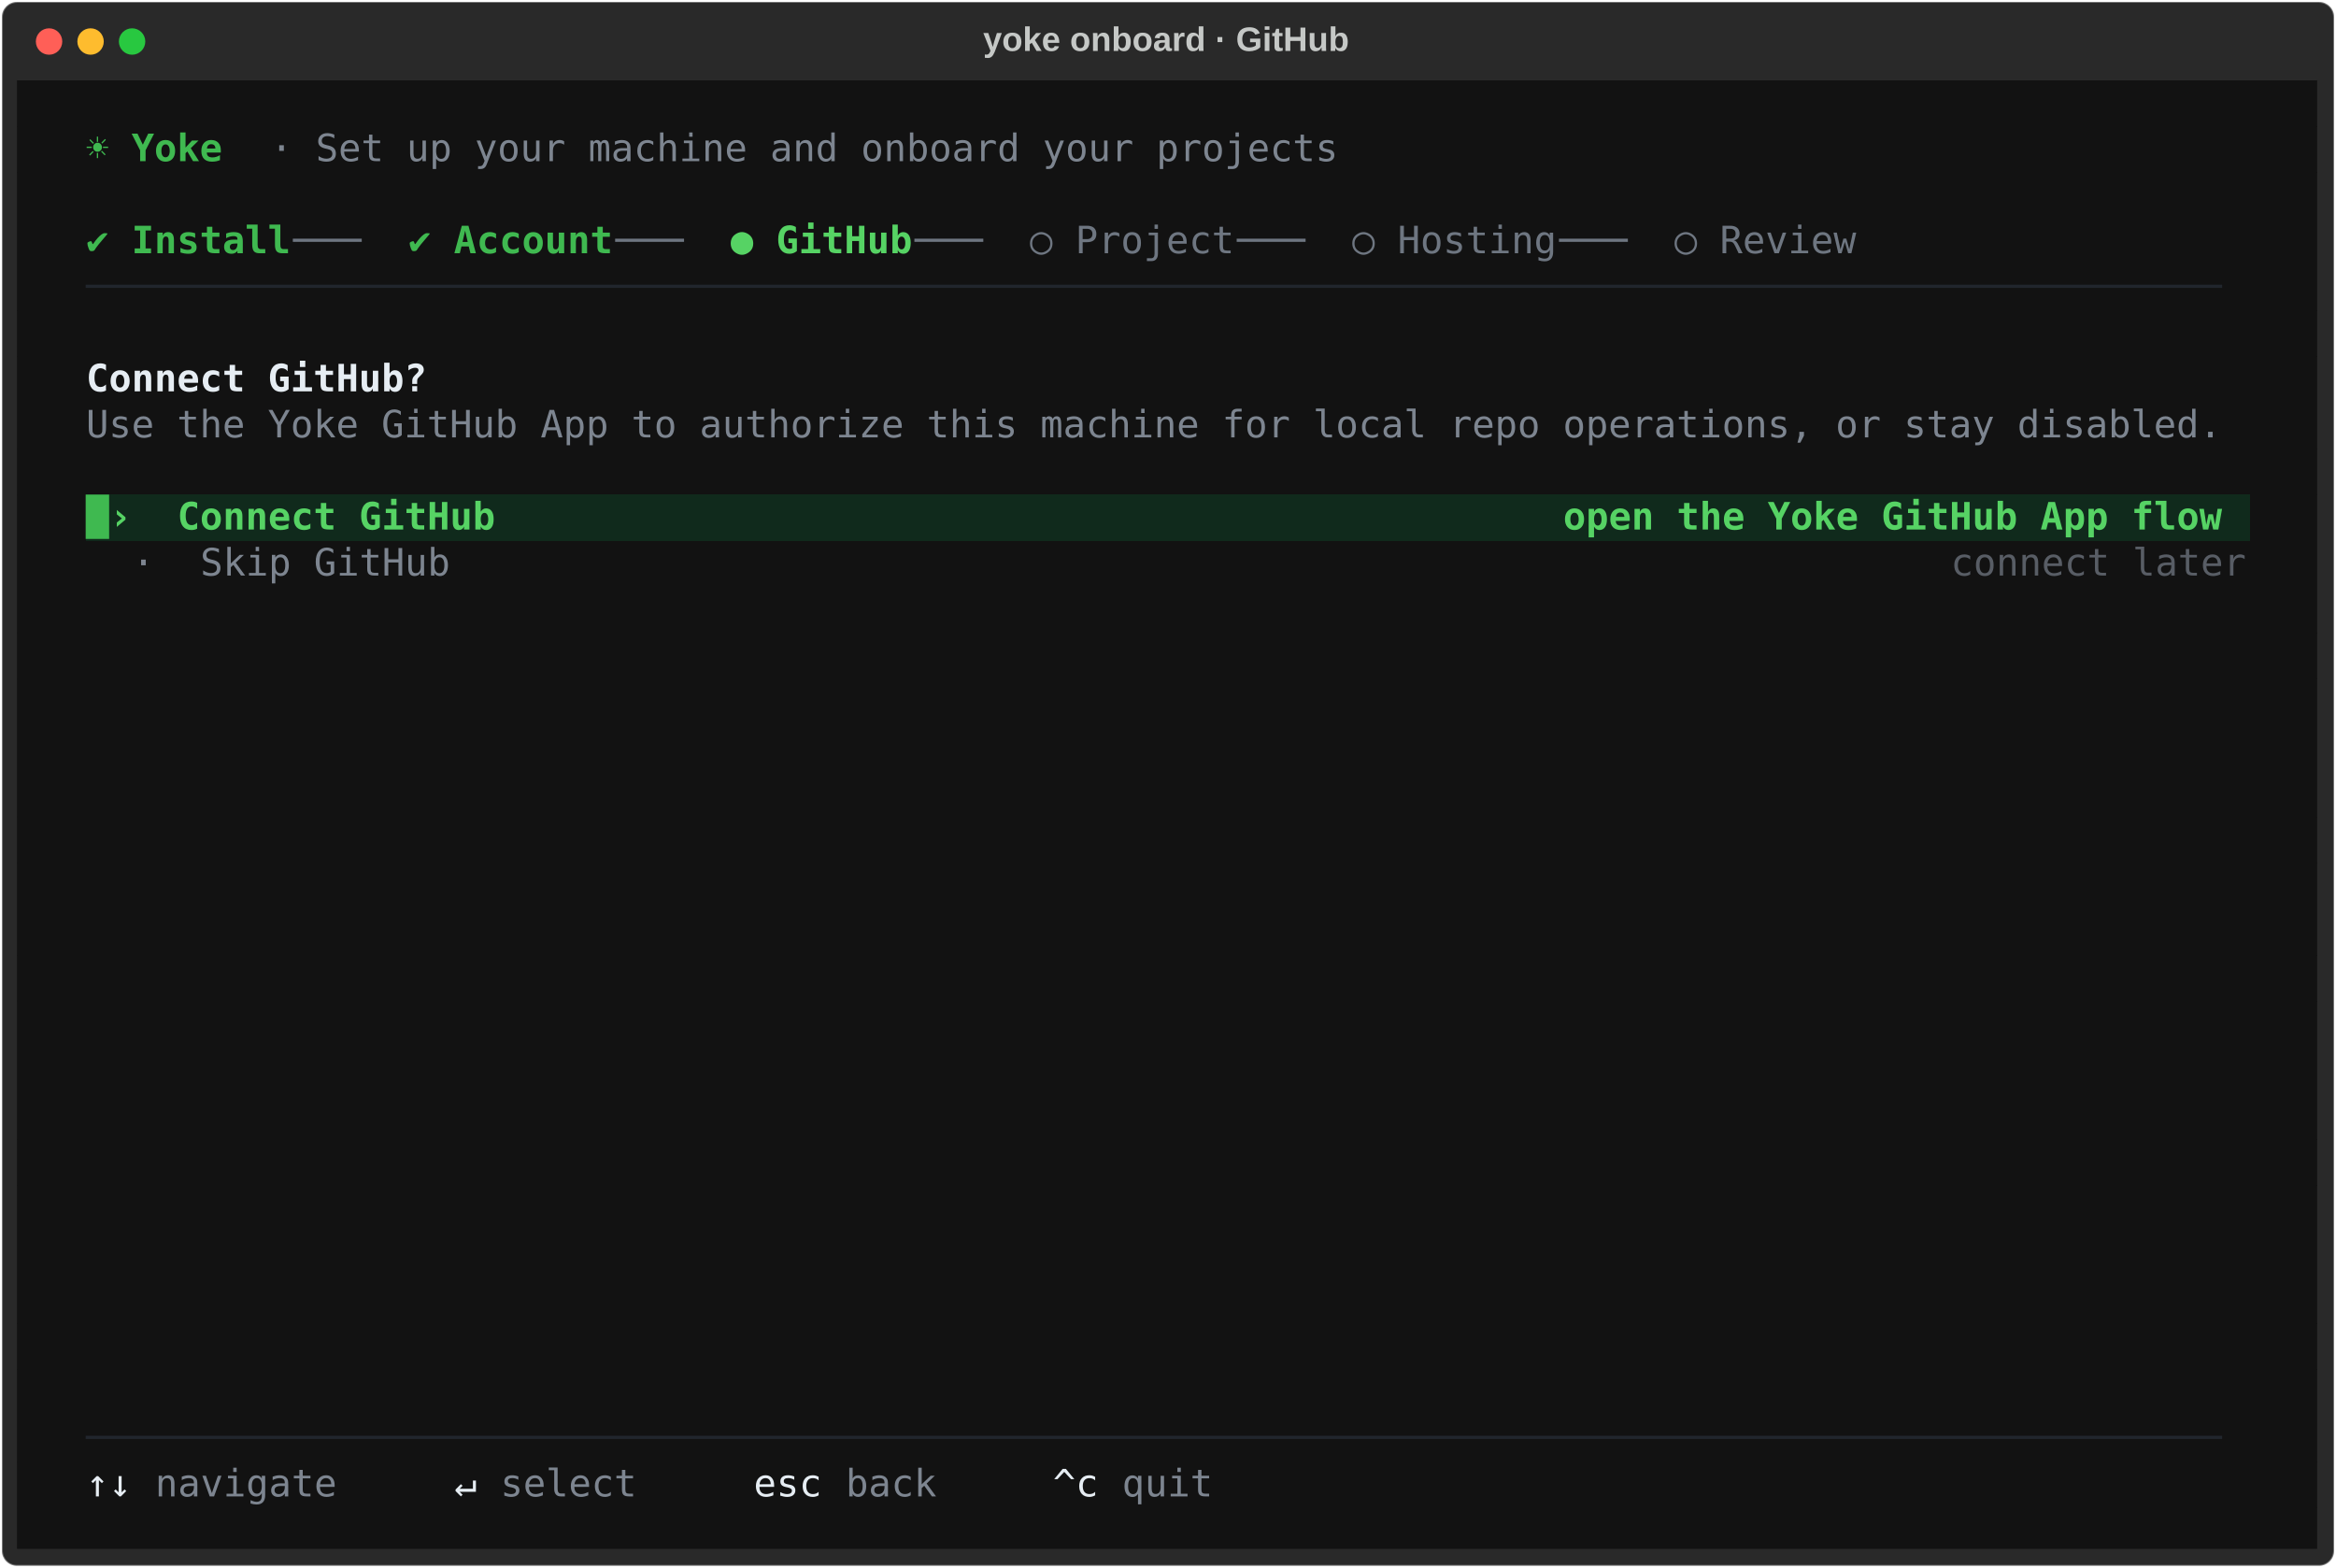
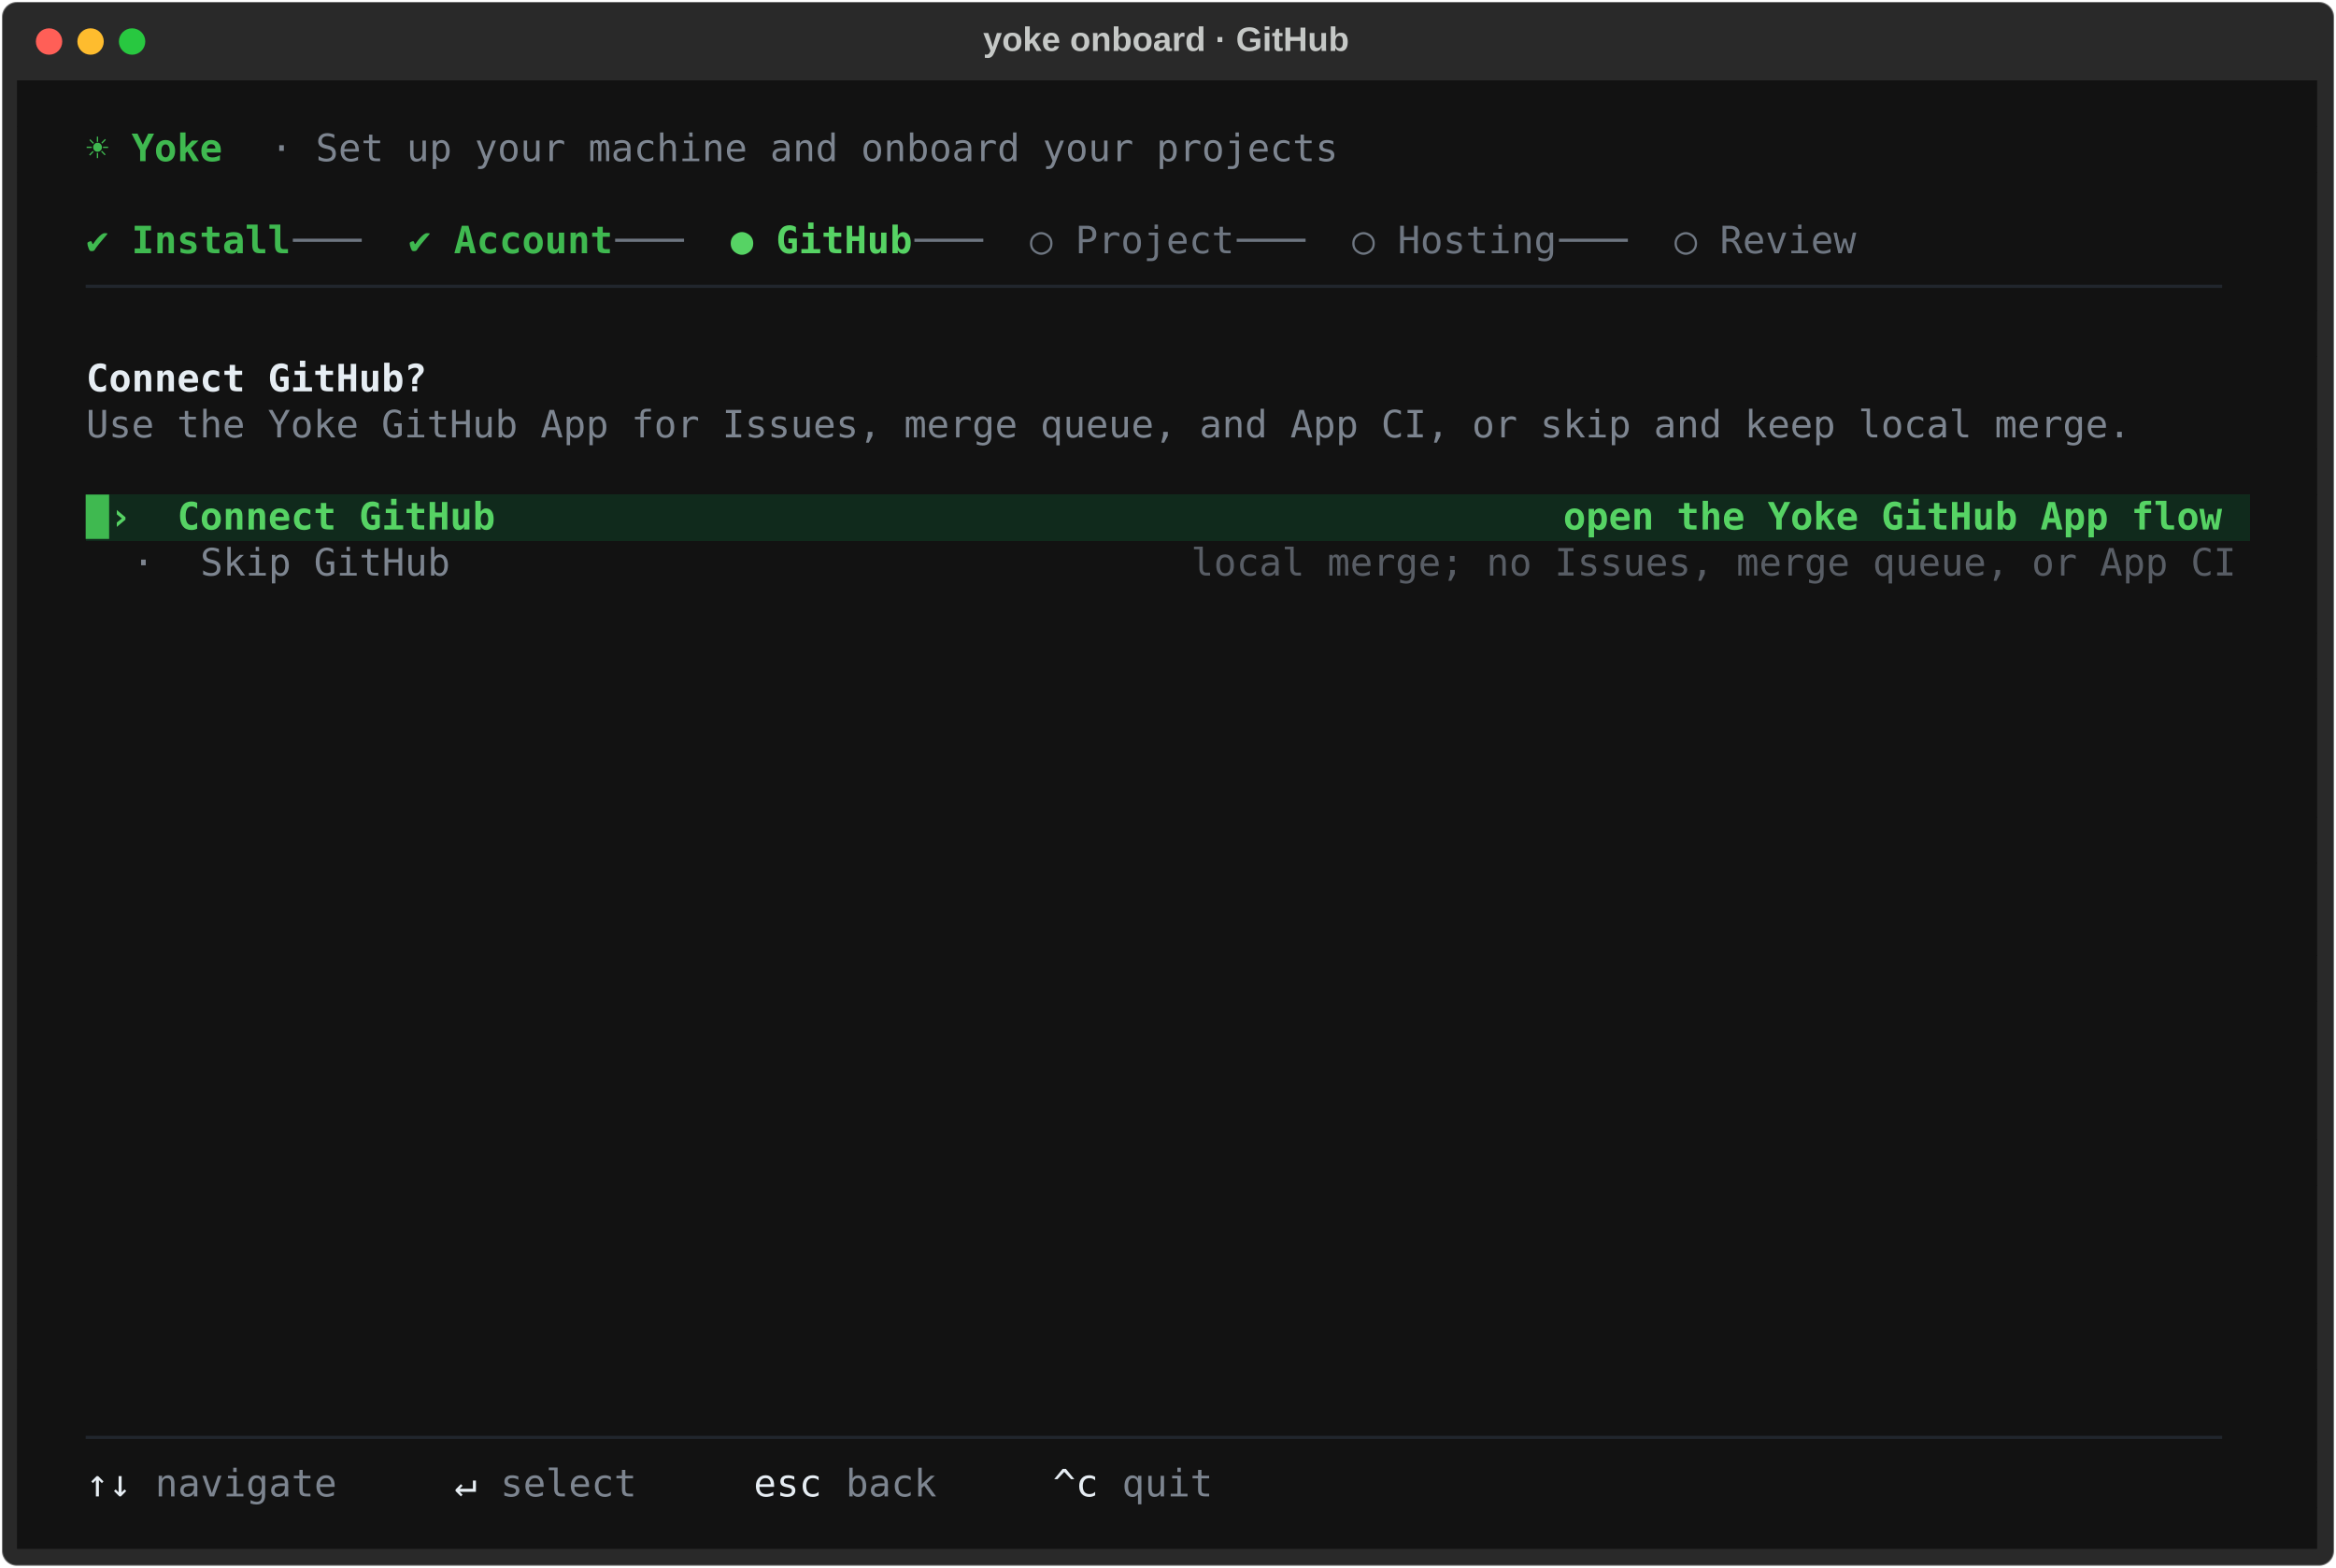
<svg xmlns="http://www.w3.org/2000/svg" class="rich-terminal" viewBox="0 0 1238 830.8">
  <style>

    @font-face {
        font-family: "Fira Code";
        src: local("FiraCode-Regular"),
                url("https://cdnjs.cloudflare.com/ajax/libs/firacode/{{VERSION}}/woff2/FiraCode-Regular.woff2") format("woff2"),
                url("https://cdnjs.cloudflare.com/ajax/libs/firacode/{{VERSION}}/woff/FiraCode-Regular.woff") format("woff");
        font-style: normal;
        font-weight: 400;
    }
    @font-face {
        font-family: "Fira Code";
        src: local("FiraCode-Bold"),
                url("https://cdnjs.cloudflare.com/ajax/libs/firacode/{{VERSION}}/woff2/FiraCode-Bold.woff2") format("woff2"),
                url("https://cdnjs.cloudflare.com/ajax/libs/firacode/{{VERSION}}/woff/FiraCode-Bold.woff") format("woff");
        font-style: bold;
        font-weight: 700;
    }

    .terminal-YOKE-matrix {
        font-family: Fira Code, monospace;
        font-size: 20px;
        line-height: 24.4px;
        font-variant-east-asian: full-width;
    }

    .terminal-YOKE-title {
        font-size: 18px;
        font-weight: bold;
        font-family: arial;
    }

.terminal-YOKE-r2 { fill: #3fb950;font-weight: bold }
.terminal-YOKE-r3 { fill: #e6edf3 }
.terminal-YOKE-r4 { fill: #7d8590 }
.terminal-YOKE-r5 { fill: #6e7681 }
.terminal-YOKE-r6 { fill: #56d364;font-weight: bold }
.terminal-YOKE-r7 { fill: #21262d }
.terminal-YOKE-r8 { fill: #e6edf3;font-weight: bold }
.terminal-YOKE-r9 { fill: #3fb950 }
.terminal-YOKE-r11 { fill: #585d65 }
    </style>
  <defs>
    <clipPath id="terminal-YOKE-clip-terminal">
      <rect x="0" y="0" width="1219.0" height="779.8" />
    </clipPath>
    <clipPath id="terminal-YOKE-line-0">
      <rect x="0" y="1.5" width="1220" height="24.65" />
    </clipPath>
    <clipPath id="terminal-YOKE-line-1">
      <rect x="0" y="25.9" width="1220" height="24.65" />
    </clipPath>
    <clipPath id="terminal-YOKE-line-2">
      <rect x="0" y="50.3" width="1220" height="24.65" />
    </clipPath>
    <clipPath id="terminal-YOKE-line-3">
      <rect x="0" y="74.7" width="1220" height="24.65" />
    </clipPath>
    <clipPath id="terminal-YOKE-line-4">
      <rect x="0" y="99.1" width="1220" height="24.65" />
    </clipPath>
    <clipPath id="terminal-YOKE-line-5">
      <rect x="0" y="123.5" width="1220" height="24.65" />
    </clipPath>
    <clipPath id="terminal-YOKE-line-6">
      <rect x="0" y="147.9" width="1220" height="24.65" />
    </clipPath>
    <clipPath id="terminal-YOKE-line-7">
      <rect x="0" y="172.3" width="1220" height="24.65" />
    </clipPath>
    <clipPath id="terminal-YOKE-line-8">
      <rect x="0" y="196.7" width="1220" height="24.65" />
    </clipPath>
    <clipPath id="terminal-YOKE-line-9">
      <rect x="0" y="221.1" width="1220" height="24.65" />
    </clipPath>
    <clipPath id="terminal-YOKE-line-10">
      <rect x="0" y="245.5" width="1220" height="24.65" />
    </clipPath>
    <clipPath id="terminal-YOKE-line-11">
      <rect x="0" y="269.9" width="1220" height="24.65" />
    </clipPath>
    <clipPath id="terminal-YOKE-line-12">
      <rect x="0" y="294.3" width="1220" height="24.65" />
    </clipPath>
    <clipPath id="terminal-YOKE-line-13">
      <rect x="0" y="318.7" width="1220" height="24.65" />
    </clipPath>
    <clipPath id="terminal-YOKE-line-14">
      <rect x="0" y="343.1" width="1220" height="24.65" />
    </clipPath>
    <clipPath id="terminal-YOKE-line-15">
      <rect x="0" y="367.5" width="1220" height="24.65" />
    </clipPath>
    <clipPath id="terminal-YOKE-line-16">
      <rect x="0" y="391.9" width="1220" height="24.65" />
    </clipPath>
    <clipPath id="terminal-YOKE-line-17">
      <rect x="0" y="416.3" width="1220" height="24.65" />
    </clipPath>
    <clipPath id="terminal-YOKE-line-18">
      <rect x="0" y="440.7" width="1220" height="24.65" />
    </clipPath>
    <clipPath id="terminal-YOKE-line-19">
      <rect x="0" y="465.1" width="1220" height="24.65" />
    </clipPath>
    <clipPath id="terminal-YOKE-line-20">
      <rect x="0" y="489.5" width="1220" height="24.65" />
    </clipPath>
    <clipPath id="terminal-YOKE-line-21">
      <rect x="0" y="513.9" width="1220" height="24.65" />
    </clipPath>
    <clipPath id="terminal-YOKE-line-22">
      <rect x="0" y="538.3" width="1220" height="24.65" />
    </clipPath>
    <clipPath id="terminal-YOKE-line-23">
      <rect x="0" y="562.7" width="1220" height="24.65" />
    </clipPath>
    <clipPath id="terminal-YOKE-line-24">
      <rect x="0" y="587.1" width="1220" height="24.65" />
    </clipPath>
    <clipPath id="terminal-YOKE-line-25">
      <rect x="0" y="611.5" width="1220" height="24.65" />
    </clipPath>
    <clipPath id="terminal-YOKE-line-26">
      <rect x="0" y="635.9" width="1220" height="24.65" />
    </clipPath>
    <clipPath id="terminal-YOKE-line-27">
      <rect x="0" y="660.3" width="1220" height="24.65" />
    </clipPath>
    <clipPath id="terminal-YOKE-line-28">
      <rect x="0" y="684.7" width="1220" height="24.65" />
    </clipPath>
    <clipPath id="terminal-YOKE-line-29">
      <rect x="0" y="709.1" width="1220" height="24.65" />
    </clipPath>
    <clipPath id="terminal-YOKE-line-30">
      <rect x="0" y="733.5" width="1220" height="24.65" />
    </clipPath>
  </defs>
  <rect fill="#292929" stroke="rgba(255,255,255,0.35)" stroke-width="1" x="1" y="1" width="1236" height="828.8" rx="8" />
  <text class="terminal-YOKE-title" fill="#c5c8c6" text-anchor="middle" x="618" y="27">yoke onboard · GitHub</text>
  <g transform="translate(26,22)">
    <circle cx="0" cy="0" r="7" fill="#ff5f57" />
    <circle cx="22" cy="0" r="7" fill="#febc2e" />
    <circle cx="44" cy="0" r="7" fill="#28c840" />
  </g>
  <g transform="translate(9, 41)" clip-path="url(#terminal-YOKE-clip-terminal)">
    <rect fill="#121212" x="0" y="1.5" width="1220" height="24.65" shape-rendering="crispEdges" />
    <rect fill="#121212" x="0" y="25.9" width="36.6" height="24.65" shape-rendering="crispEdges" />
    <rect fill="#121212" x="36.6" y="25.9" width="73.2" height="24.65" shape-rendering="crispEdges" />
    <rect fill="#121212" x="109.8" y="25.9" width="24.4" height="24.65" shape-rendering="crispEdges" />
    <rect fill="#121212" x="134.2" y="25.9" width="573.4" height="24.65" shape-rendering="crispEdges" />
    <rect fill="#121212" x="707.6" y="25.9" width="512.4" height="24.65" shape-rendering="crispEdges" />
    <rect fill="#121212" x="0" y="50.3" width="1220" height="24.65" shape-rendering="crispEdges" />
    <rect fill="#121212" x="0" y="74.7" width="36.6" height="24.65" shape-rendering="crispEdges" />
    <rect fill="#121212" x="36.6" y="74.7" width="109.8" height="24.65" shape-rendering="crispEdges" />
    <rect fill="#121212" x="146.4" y="74.7" width="61" height="24.65" shape-rendering="crispEdges" />
    <rect fill="#121212" x="207.4" y="74.7" width="109.8" height="24.65" shape-rendering="crispEdges" />
    <rect fill="#121212" x="317.2" y="74.7" width="61" height="24.65" shape-rendering="crispEdges" />
    <rect fill="#121212" x="378.2" y="74.7" width="97.6" height="24.65" shape-rendering="crispEdges" />
    <rect fill="#121212" x="475.8" y="74.7" width="61" height="24.65" shape-rendering="crispEdges" />
    <rect fill="#121212" x="536.8" y="74.7" width="109.8" height="24.65" shape-rendering="crispEdges" />
    <rect fill="#121212" x="646.6" y="74.7" width="61" height="24.65" shape-rendering="crispEdges" />
    <rect fill="#121212" x="707.6" y="74.7" width="109.8" height="24.65" shape-rendering="crispEdges" />
    <rect fill="#121212" x="817.4" y="74.7" width="61" height="24.65" shape-rendering="crispEdges" />
    <rect fill="#121212" x="878.4" y="74.7" width="97.6" height="24.65" shape-rendering="crispEdges" />
    <rect fill="#121212" x="976" y="74.7" width="244" height="24.65" shape-rendering="crispEdges" />
    <rect fill="#121212" x="0" y="99.1" width="36.6" height="24.65" shape-rendering="crispEdges" />
    <rect fill="#121212" x="36.6" y="99.1" width="1146.8" height="24.65" shape-rendering="crispEdges" />
    <rect fill="#121212" x="1183.4" y="99.1" width="36.6" height="24.65" shape-rendering="crispEdges" />
    <rect fill="#121212" x="0" y="123.5" width="1220" height="24.65" shape-rendering="crispEdges" />
    <rect fill="#121212" x="0" y="147.9" width="36.6" height="24.65" shape-rendering="crispEdges" />
    <rect fill="#121212" x="36.6" y="147.9" width="183" height="24.65" shape-rendering="crispEdges" />
    <rect fill="#121212" x="219.6" y="147.9" width="1000.4" height="24.65" shape-rendering="crispEdges" />
    <rect fill="#121212" x="0" y="172.3" width="36.6" height="24.65" shape-rendering="crispEdges" />
-     <rect fill="#121212" x="36.6" y="172.3" width="1146.8" height="24.65" shape-rendering="crispEdges" />
+     <rect fill="#121212" x="36.6" y="172.3" width="1098" height="24.65" shape-rendering="crispEdges" />
+     <rect fill="#121212" x="1134.6" y="172.3" width="48.8" height="24.65" shape-rendering="crispEdges" />
    <rect fill="#121212" x="1183.4" y="172.3" width="36.6" height="24.65" shape-rendering="crispEdges" />
    <rect fill="#121212" x="0" y="196.7" width="36.6" height="24.65" shape-rendering="crispEdges" />
    <rect fill="#121212" x="36.6" y="196.7" width="0" height="24.65" shape-rendering="crispEdges" />
    <rect fill="#121212" x="36.6" y="196.7" width="1183.4" height="24.65" shape-rendering="crispEdges" />
    <rect fill="#121212" x="0" y="221.1" width="36.6" height="24.65" shape-rendering="crispEdges" />
    <rect fill="#102a1c" x="36.6" y="221.1" width="12.2" height="24.65" shape-rendering="crispEdges" />
    <rect fill="#102a1c" x="48.8" y="221.1" width="1134.6" height="24.65" shape-rendering="crispEdges" />
    <rect fill="#121212" x="1183.4" y="221.1" width="36.6" height="24.65" shape-rendering="crispEdges" />
    <rect fill="#121212" x="0" y="245.5" width="36.6" height="24.65" shape-rendering="crispEdges" />
    <rect fill="#121212" x="36.6" y="245.5" width="12.2" height="24.65" shape-rendering="crispEdges" />
    <rect fill="#121212" x="48.8" y="245.5" width="12.2" height="24.65" shape-rendering="crispEdges" />
-     <rect fill="#121212" x="61" y="245.5" width="963.8" height="24.65" shape-rendering="crispEdges" />
-     <rect fill="#121212" x="1024.8" y="245.5" width="158.6" height="24.65" shape-rendering="crispEdges" />
+     <rect fill="#121212" x="61" y="245.5" width="561.2" height="24.65" shape-rendering="crispEdges" />
+     <rect fill="#121212" x="622.2" y="245.5" width="561.2" height="24.65" shape-rendering="crispEdges" />
    <rect fill="#121212" x="1183.4" y="245.5" width="36.6" height="24.65" shape-rendering="crispEdges" />
    <rect fill="#121212" x="0" y="269.9" width="36.6" height="24.65" shape-rendering="crispEdges" />
    <rect fill="#121212" x="36.6" y="269.9" width="1183.4" height="24.65" shape-rendering="crispEdges" />
    <rect fill="#121212" x="0" y="294.3" width="36.6" height="24.65" shape-rendering="crispEdges" />
    <rect fill="#121212" x="36.6" y="294.3" width="1183.4" height="24.65" shape-rendering="crispEdges" />
    <rect fill="#121212" x="0" y="318.7" width="36.6" height="24.65" shape-rendering="crispEdges" />
    <rect fill="#121212" x="36.6" y="318.7" width="1183.4" height="24.65" shape-rendering="crispEdges" />
    <rect fill="#121212" x="0" y="343.1" width="36.6" height="24.65" shape-rendering="crispEdges" />
    <rect fill="#121212" x="36.6" y="343.1" width="1183.4" height="24.65" shape-rendering="crispEdges" />
    <rect fill="#121212" x="0" y="367.5" width="36.6" height="24.65" shape-rendering="crispEdges" />
    <rect fill="#121212" x="36.6" y="367.5" width="1183.4" height="24.65" shape-rendering="crispEdges" />
    <rect fill="#121212" x="0" y="391.9" width="36.6" height="24.65" shape-rendering="crispEdges" />
    <rect fill="#121212" x="36.6" y="391.9" width="1183.4" height="24.65" shape-rendering="crispEdges" />
    <rect fill="#121212" x="0" y="416.3" width="36.6" height="24.65" shape-rendering="crispEdges" />
    <rect fill="#121212" x="36.6" y="416.3" width="1183.4" height="24.65" shape-rendering="crispEdges" />
    <rect fill="#121212" x="0" y="440.7" width="36.6" height="24.65" shape-rendering="crispEdges" />
    <rect fill="#121212" x="36.6" y="440.7" width="1183.4" height="24.65" shape-rendering="crispEdges" />
    <rect fill="#121212" x="0" y="465.1" width="36.6" height="24.65" shape-rendering="crispEdges" />
    <rect fill="#121212" x="36.6" y="465.1" width="1183.4" height="24.65" shape-rendering="crispEdges" />
    <rect fill="#121212" x="0" y="489.5" width="36.6" height="24.65" shape-rendering="crispEdges" />
    <rect fill="#121212" x="36.6" y="489.5" width="1183.4" height="24.65" shape-rendering="crispEdges" />
    <rect fill="#121212" x="0" y="513.9" width="36.6" height="24.65" shape-rendering="crispEdges" />
    <rect fill="#121212" x="36.6" y="513.9" width="1183.4" height="24.65" shape-rendering="crispEdges" />
    <rect fill="#121212" x="0" y="538.3" width="36.6" height="24.65" shape-rendering="crispEdges" />
    <rect fill="#121212" x="36.6" y="538.3" width="1183.4" height="24.65" shape-rendering="crispEdges" />
    <rect fill="#121212" x="0" y="562.7" width="36.6" height="24.65" shape-rendering="crispEdges" />
    <rect fill="#121212" x="36.6" y="562.7" width="1183.4" height="24.65" shape-rendering="crispEdges" />
    <rect fill="#121212" x="0" y="587.1" width="36.6" height="24.65" shape-rendering="crispEdges" />
    <rect fill="#121212" x="36.6" y="587.1" width="1183.4" height="24.65" shape-rendering="crispEdges" />
    <rect fill="#121212" x="0" y="611.5" width="36.6" height="24.65" shape-rendering="crispEdges" />
    <rect fill="#121212" x="36.6" y="611.5" width="1183.4" height="24.65" shape-rendering="crispEdges" />
    <rect fill="#121212" x="0" y="635.9" width="36.6" height="24.65" shape-rendering="crispEdges" />
    <rect fill="#121212" x="36.6" y="635.9" width="1183.4" height="24.65" shape-rendering="crispEdges" />
    <rect fill="#121212" x="0" y="660.3" width="36.6" height="24.65" shape-rendering="crispEdges" />
    <rect fill="#121212" x="36.6" y="660.3" width="1183.4" height="24.65" shape-rendering="crispEdges" />
    <rect fill="#121212" x="0" y="684.7" width="36.6" height="24.65" shape-rendering="crispEdges" />
    <rect fill="#121212" x="36.6" y="684.7" width="1183.4" height="24.65" shape-rendering="crispEdges" />
    <rect fill="#121212" x="0" y="709.1" width="36.6" height="24.65" shape-rendering="crispEdges" />
    <rect fill="#121212" x="36.6" y="709.1" width="1146.8" height="24.65" shape-rendering="crispEdges" />
    <rect fill="#121212" x="1183.4" y="709.1" width="36.6" height="24.65" shape-rendering="crispEdges" />
    <rect fill="#121212" x="0" y="733.5" width="36.6" height="24.65" shape-rendering="crispEdges" />
    <rect fill="#121212" x="36.6" y="733.5" width="24.4" height="24.65" shape-rendering="crispEdges" />
    <rect fill="#121212" x="61" y="733.5" width="12.2" height="24.65" shape-rendering="crispEdges" />
    <rect fill="#121212" x="73.2" y="733.5" width="97.6" height="24.65" shape-rendering="crispEdges" />
    <rect fill="#121212" x="170.8" y="733.5" width="61" height="24.65" shape-rendering="crispEdges" />
    <rect fill="#121212" x="231.8" y="733.5" width="12.2" height="24.65" shape-rendering="crispEdges" />
    <rect fill="#121212" x="244" y="733.5" width="12.2" height="24.65" shape-rendering="crispEdges" />
    <rect fill="#121212" x="256.2" y="733.5" width="73.2" height="24.65" shape-rendering="crispEdges" />
    <rect fill="#121212" x="329.4" y="733.5" width="61" height="24.65" shape-rendering="crispEdges" />
    <rect fill="#121212" x="390.4" y="733.5" width="36.6" height="24.65" shape-rendering="crispEdges" />
    <rect fill="#121212" x="427" y="733.5" width="12.2" height="24.65" shape-rendering="crispEdges" />
    <rect fill="#121212" x="439.2" y="733.5" width="48.8" height="24.65" shape-rendering="crispEdges" />
    <rect fill="#121212" x="488" y="733.5" width="61" height="24.65" shape-rendering="crispEdges" />
    <rect fill="#121212" x="549" y="733.5" width="24.4" height="24.65" shape-rendering="crispEdges" />
    <rect fill="#121212" x="573.4" y="733.5" width="12.2" height="24.65" shape-rendering="crispEdges" />
    <rect fill="#121212" x="585.6" y="733.5" width="48.8" height="24.65" shape-rendering="crispEdges" />
    <rect fill="#121212" x="634.4" y="733.5" width="585.6" height="24.65" shape-rendering="crispEdges" />
    <rect fill="#121212" x="0" y="757.9" width="1220" height="24.65" shape-rendering="crispEdges" />
    <g class="terminal-YOKE-matrix">
      <text class="terminal-YOKE-r2" x="36.6" y="44.4" textLength="73.2" clip-path="url(#terminal-YOKE-line-1)">☀ Yoke</text>
      <text class="terminal-YOKE-r4" x="134.2" y="44.4" textLength="573.4" clip-path="url(#terminal-YOKE-line-1)">· Set up your machine and onboard your projects</text>
      <text class="terminal-YOKE-r2" x="36.6" y="93.2" textLength="109.8" clip-path="url(#terminal-YOKE-line-3)">✔ Install</text>
      <text class="terminal-YOKE-r5" x="146.4" y="93.2" textLength="61" clip-path="url(#terminal-YOKE-line-3)"> ─── </text>
      <text class="terminal-YOKE-r2" x="207.4" y="93.2" textLength="109.8" clip-path="url(#terminal-YOKE-line-3)">✔ Account</text>
      <text class="terminal-YOKE-r5" x="317.2" y="93.2" textLength="61" clip-path="url(#terminal-YOKE-line-3)"> ─── </text>
      <text class="terminal-YOKE-r6" x="378.2" y="93.2" textLength="97.6" clip-path="url(#terminal-YOKE-line-3)">● GitHub</text>
      <text class="terminal-YOKE-r5" x="475.8" y="93.2" textLength="61" clip-path="url(#terminal-YOKE-line-3)"> ─── </text>
      <text class="terminal-YOKE-r5" x="536.8" y="93.2" textLength="109.8" clip-path="url(#terminal-YOKE-line-3)">○ Project</text>
      <text class="terminal-YOKE-r5" x="646.6" y="93.2" textLength="61" clip-path="url(#terminal-YOKE-line-3)"> ─── </text>
      <text class="terminal-YOKE-r5" x="707.6" y="93.2" textLength="109.8" clip-path="url(#terminal-YOKE-line-3)">○ Hosting</text>
      <text class="terminal-YOKE-r5" x="817.4" y="93.2" textLength="61" clip-path="url(#terminal-YOKE-line-3)"> ─── </text>
      <text class="terminal-YOKE-r5" x="878.4" y="93.2" textLength="97.6" clip-path="url(#terminal-YOKE-line-3)">○ Review</text>
      <text class="terminal-YOKE-r7" x="36.6" y="117.6" textLength="1146.8" clip-path="url(#terminal-YOKE-line-4)">──────────────────────────────────────────────────────────────────────────────────────────────</text>
      <text class="terminal-YOKE-r8" x="36.6" y="166.4" textLength="183" clip-path="url(#terminal-YOKE-line-6)">Connect GitHub?</text>
-       <text class="terminal-YOKE-r4" x="36.6" y="190.8" textLength="1146.8" clip-path="url(#terminal-YOKE-line-7)">Use the Yoke GitHub App to authorize this machine for local repo operations, or stay disabled.</text>
+       <text class="terminal-YOKE-r4" x="36.6" y="190.8" textLength="1098" clip-path="url(#terminal-YOKE-line-7)">Use the Yoke GitHub App for Issues, merge queue, and App CI, or skip and keep local merge.</text>
      <text class="terminal-YOKE-r9" x="36.6" y="239.6" textLength="12.2" clip-path="url(#terminal-YOKE-line-9)">█</text>
      <text class="terminal-YOKE-r6" x="48.8" y="239.6" textLength="1134.6" clip-path="url(#terminal-YOKE-line-9)">›  Connect GitHub                                               open the Yoke GitHub App flow</text>
-       <text class="terminal-YOKE-r4" x="61" y="264" textLength="963.8" clip-path="url(#terminal-YOKE-line-10)">·  Skip GitHub                                                                 </text>
-       <text class="terminal-YOKE-r11" x="1024.8" y="264" textLength="158.6" clip-path="url(#terminal-YOKE-line-10)">connect later</text>
+       <text class="terminal-YOKE-r4" x="61" y="264" textLength="561.2" clip-path="url(#terminal-YOKE-line-10)">·  Skip GitHub                                </text>
+       <text class="terminal-YOKE-r11" x="622.2" y="264" textLength="561.2" clip-path="url(#terminal-YOKE-line-10)">local merge; no Issues, merge queue, or App CI</text>
      <text class="terminal-YOKE-r7" x="36.6" y="727.6" textLength="1146.8" clip-path="url(#terminal-YOKE-line-29)">──────────────────────────────────────────────────────────────────────────────────────────────</text>
      <text class="terminal-YOKE-r3" x="36.6" y="752" textLength="24.4" clip-path="url(#terminal-YOKE-line-30)">↑↓</text>
      <text class="terminal-YOKE-r4" x="73.2" y="752" textLength="97.6" clip-path="url(#terminal-YOKE-line-30)">navigate</text>
      <text class="terminal-YOKE-r3" x="231.8" y="752" textLength="12.2" clip-path="url(#terminal-YOKE-line-30)">↵</text>
      <text class="terminal-YOKE-r4" x="256.2" y="752" textLength="73.2" clip-path="url(#terminal-YOKE-line-30)">select</text>
      <text class="terminal-YOKE-r3" x="390.4" y="752" textLength="36.6" clip-path="url(#terminal-YOKE-line-30)">esc</text>
      <text class="terminal-YOKE-r4" x="439.2" y="752" textLength="48.8" clip-path="url(#terminal-YOKE-line-30)">back</text>
      <text class="terminal-YOKE-r3" x="549" y="752" textLength="24.4" clip-path="url(#terminal-YOKE-line-30)">^c</text>
      <text class="terminal-YOKE-r4" x="585.6" y="752" textLength="48.8" clip-path="url(#terminal-YOKE-line-30)">quit</text>
    </g>
  </g>
</svg>
